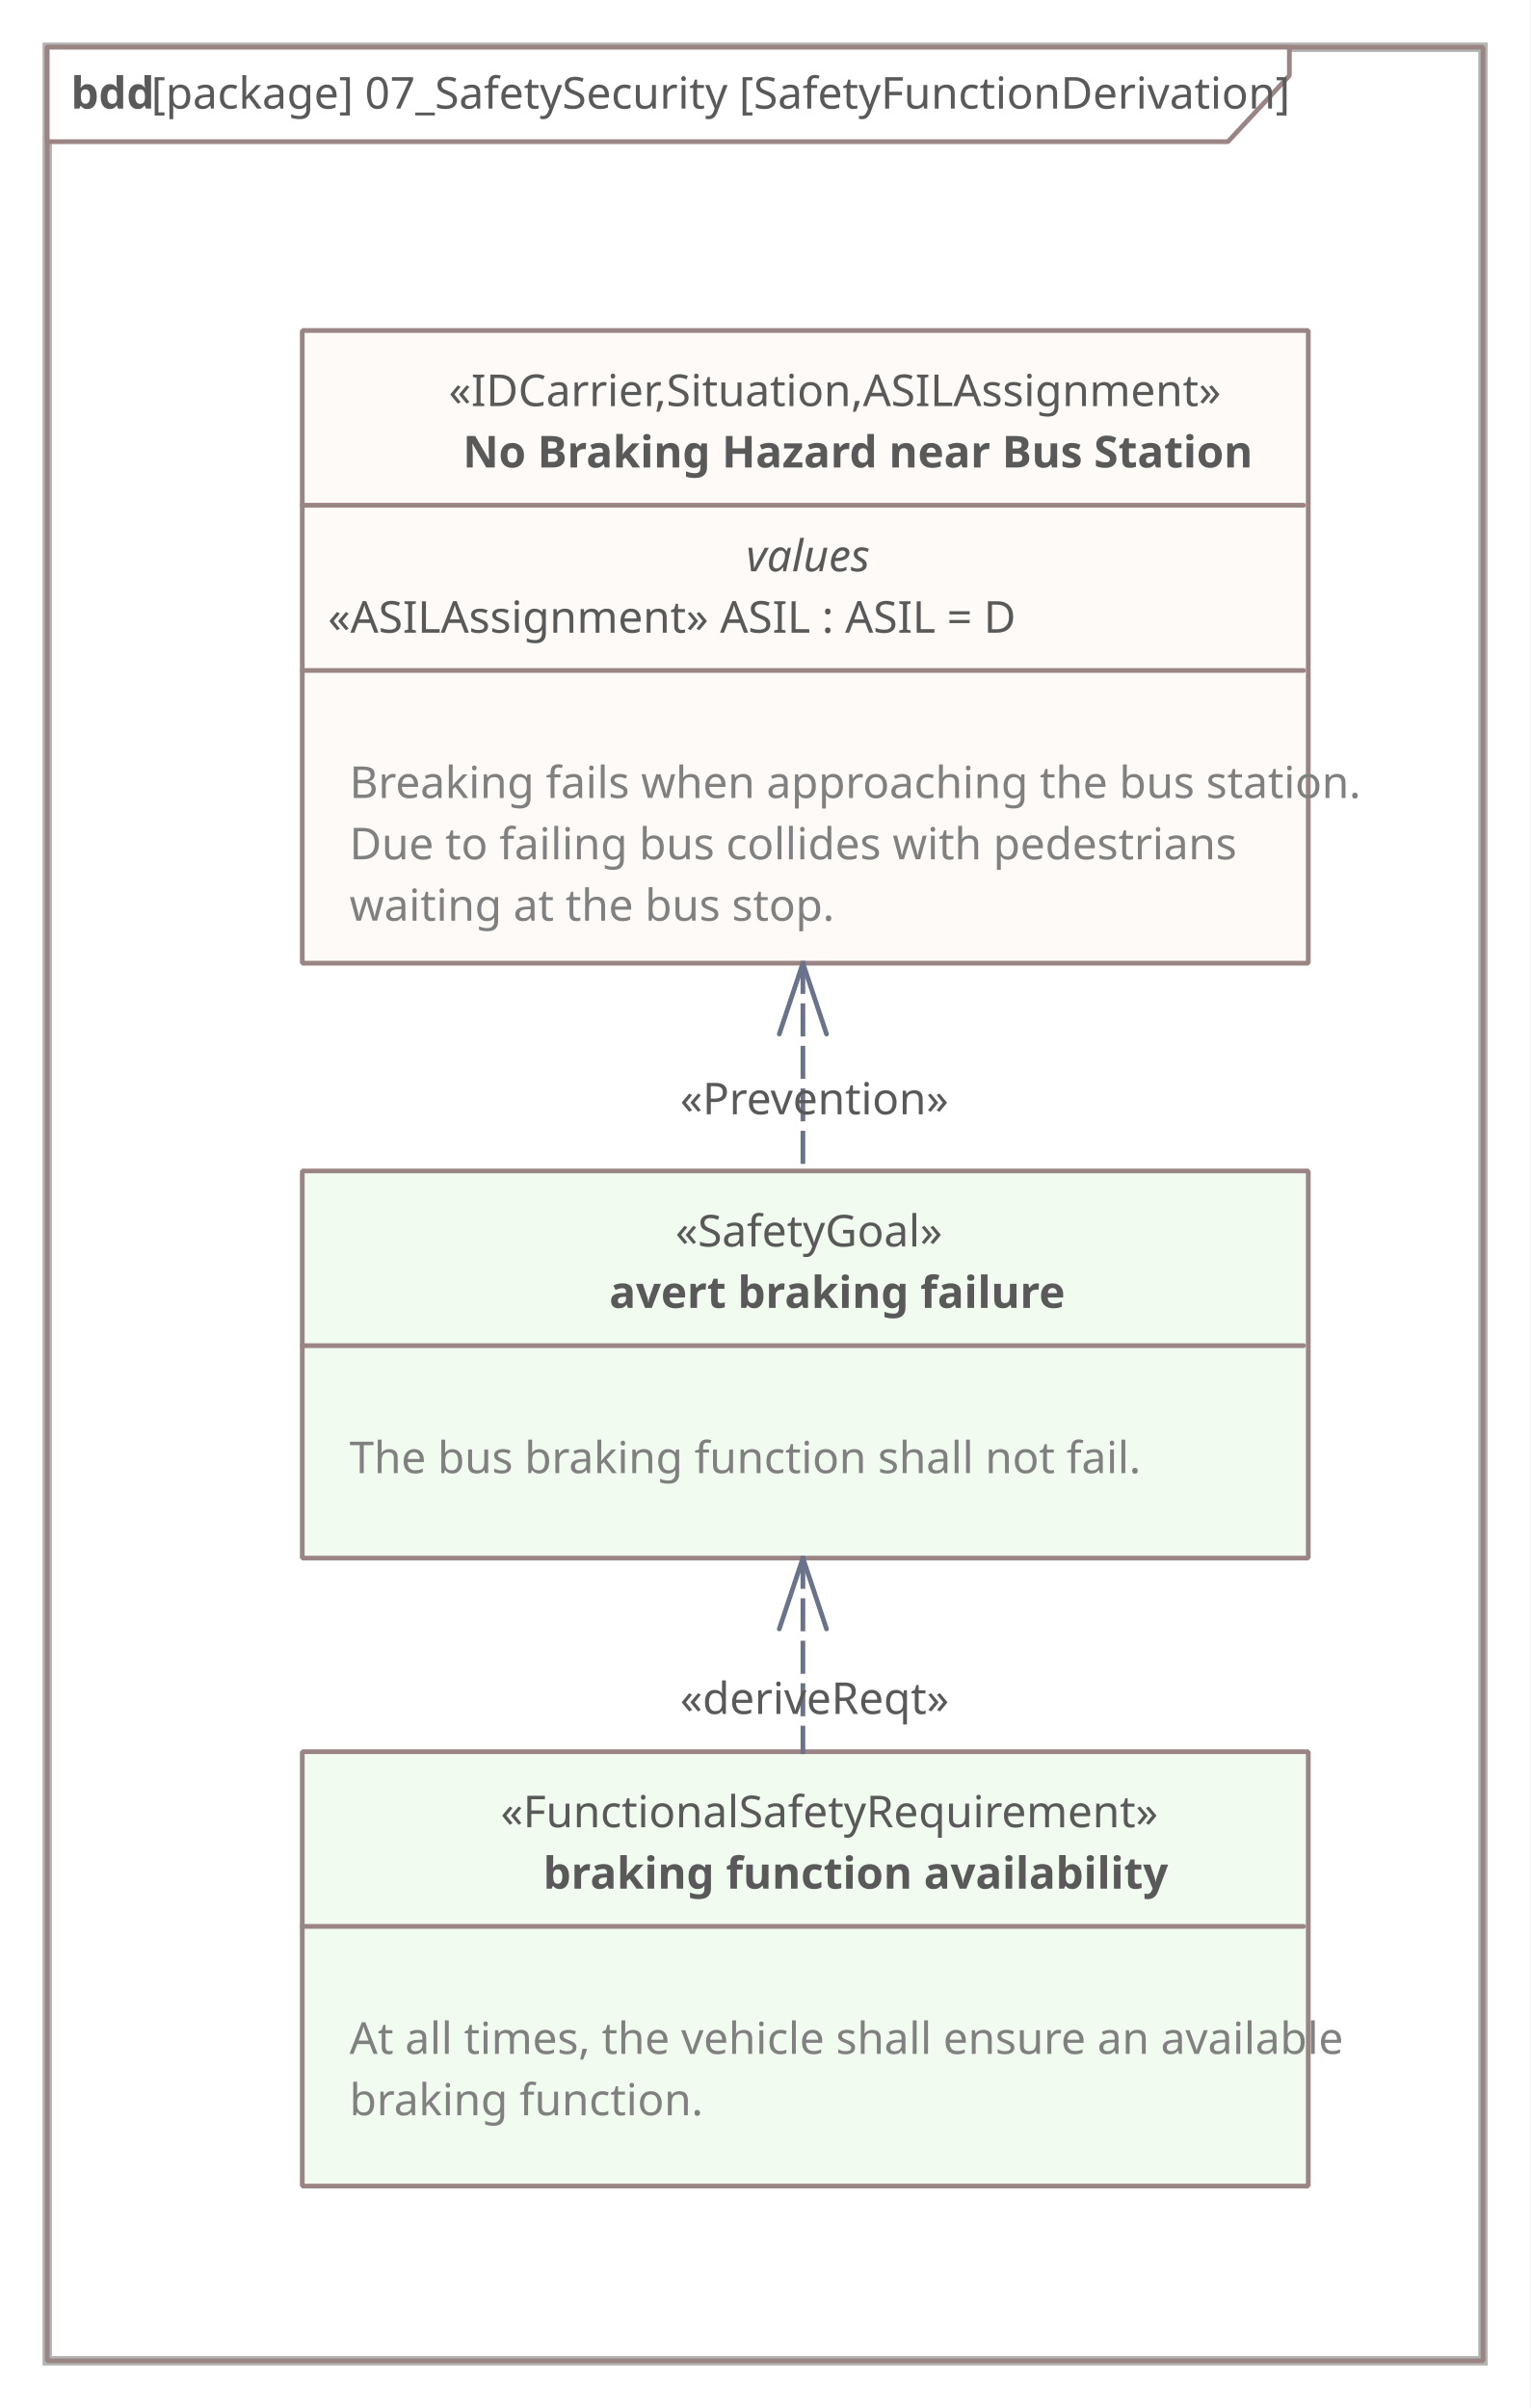
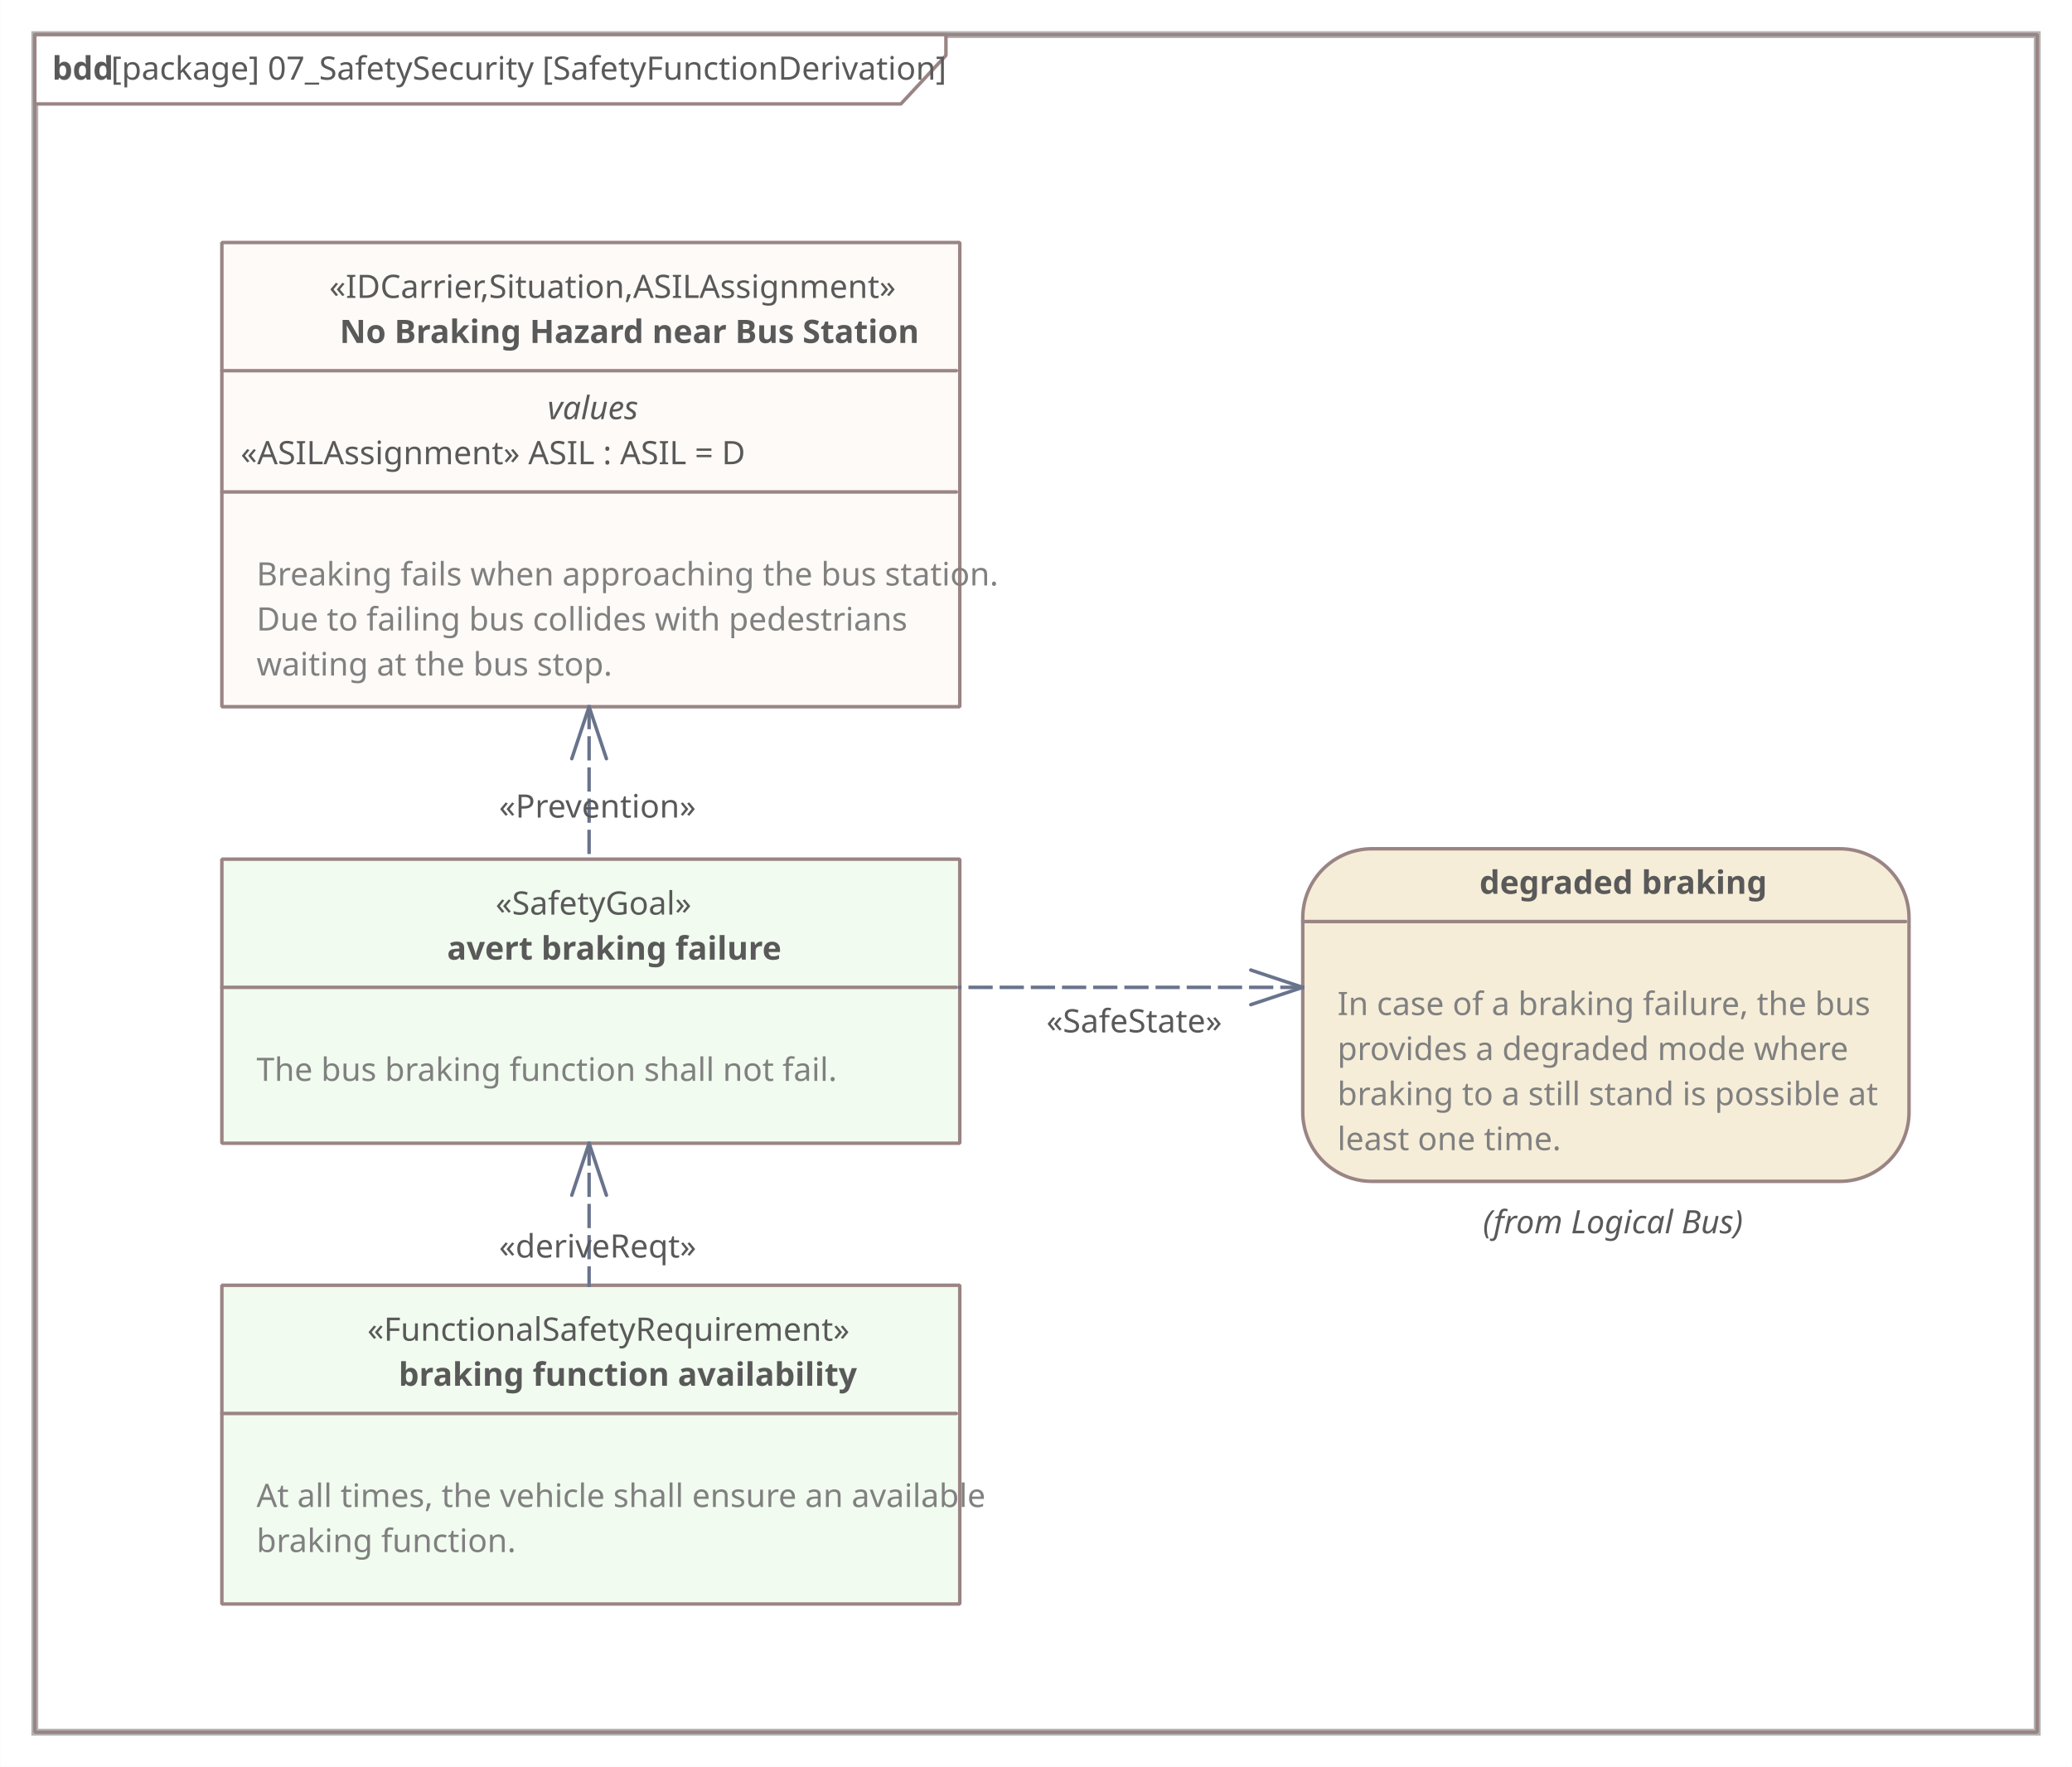
- <svg xmlns="http://www.w3.org/2000/svg" width="8.57cm" height="13.49cm" viewBox="0 0 324 510">
+ <svg xmlns="http://www.w3.org/2000/svg" width="15.82cm" height="13.49cm" viewBox="0 0 598 510">
  <g style="fill:#FFFFFF;fill-opacity:1.00;">
-     <rect x="0" y="0" width="324" height="510" shape-rendering="auto" />
+     <rect x="0" y="0" width="598" height="510" shape-rendering="auto" />
  </g>
  <g style="stroke-width:2;stroke-linecap:square;stroke-linejoin:miter; fill:#000000;fill-opacity:0.00; stroke:#B4B4B4; stroke-opacity:1.00">
-     <path d="M 10 10 L 10 500 L 314 500 L 314 10 L 10 10" shape-rendering="auto" />
+     <path d="M 10 10 L 10 500 L 588 500 L 588 10 L 10 10" shape-rendering="auto" />
  </g>
  <g style="stroke-width:1;stroke-linecap:round;stroke-linejoin:bevel; fill:#000000;fill-opacity:0.00; stroke:#9A8484; stroke-opacity:1.00">
-     <path d="M 10 10 L 10 500 L 314 500 L 314 10 L 10 10" shape-rendering="auto" />
+     <path d="M 10 10 L 10 500 L 588 500 L 588 10 L 10 10" shape-rendering="auto" />
  </g>
  <g style="stroke-width:1;stroke-linecap:round;stroke-linejoin:bevel; fill:#FFFFFF;fill-opacity:1.00; stroke:#9A8484; stroke-opacity:1.00">
    <path d="M 10 30 L 260 30 L 273 16 L 273 10 L 10 10 Z" shape-rendering="auto" />
  </g>
  <g style="stroke-width:1;stroke-linecap:round;stroke-linejoin:bevel; fill:#595959;fill-opacity:1.00; stroke:#000000; stroke-opacity:0.00">
    <text x="15.00" y="23.00" textLength="15" style="font-family:Calibri; font-weight:700; font-style:normal; font-size:7pt; fill:#595959;fill-opacity:1.00; stroke:#000000; stroke-opacity:0.00 stroke-width:0; white-space: pre;" xml:space="preserve" transform="rotate(-0.00 15.00 23.00)">bdd</text>
    <text x="32.00" y="23.00" textLength="224" style="font-family:Calibri; font-weight:0; font-style:normal; font-size:7pt; fill:#595959;fill-opacity:1.00; stroke:#000000; stroke-opacity:0.00 stroke-width:0; white-space: pre;" xml:space="preserve" transform="rotate(-0.00 32.00 23.00)">[package] 07_SafetySecurity [SafetyFunctionDerivation]</text>
  </g>
  <g style="stroke-width:1;stroke-linecap:round;stroke-linejoin:bevel; fill:#FDFAF7;fill-opacity:1.00; stroke:#9A8484; stroke-opacity:1.00">
    <rect x="64" y="70" width="213" height="134" rx="0.00" shape-rendering="auto" />
  </g>
  <g style="stroke-width:1;stroke-linecap:round;stroke-linejoin:bevel; fill:#595959;fill-opacity:1.00; stroke:#000000; stroke-opacity:0.00">
    <text x="95.00" y="86.00" textLength="151" style="font-family:Calibri; font-weight:0; font-style:normal; font-size:7pt; fill:#595959;fill-opacity:1.00; stroke:#000000; stroke-opacity:0.00 stroke-width:0; white-space: pre;" xml:space="preserve" transform="rotate(-0.00 95.00 86.00)">«IDCarrier,Situation,ASILAssignment»</text>
    <text x="98.00" y="99.00" textLength="145" style="font-family:Calibri; font-weight:700; font-style:normal; font-size:7pt; fill:#595959;fill-opacity:1.00; stroke:#000000; stroke-opacity:0.00 stroke-width:0; white-space: pre;" xml:space="preserve" transform="rotate(-0.00 98.00 99.00)">No Braking Hazard near Bus Station</text>
  </g>
  <g style="stroke-width:1;stroke-linecap:round;stroke-linejoin:bevel; fill:#000000;fill-opacity:0.00; stroke:#9A8484; stroke-opacity:1.00">
    <path d="M 64 107 L 276 107" shape-rendering="auto" />
  </g>
  <g style="stroke-width:1;stroke-linecap:round;stroke-linejoin:bevel; fill:#595959;fill-opacity:1.00; stroke:#000000; stroke-opacity:0.00">
    <text x="158.00" y="121.00" textLength="25" style="font-family:Calibri; font-weight:0; font-style:italic; font-size:7pt; fill:#595959;fill-opacity:1.00; stroke:#000000; stroke-opacity:0.00 stroke-width:0; white-space: pre;" xml:space="preserve" transform="rotate(-0.00 158.00 121.00)">values</text>
    <text x="67.00" y="134.00" textLength="137" style="font-family:Calibri; font-weight:0; font-style:normal; font-size:7pt; fill:#595959;fill-opacity:1.00; stroke:#000000; stroke-opacity:0.00 stroke-width:0; white-space: pre;" xml:space="preserve" transform="rotate(-0.00 67.00 134.00)"> «ASILAssignment» ASIL : ASIL = D</text>
  </g>
  <g style="stroke-width:1;stroke-linecap:round;stroke-linejoin:bevel; fill:#000000;fill-opacity:0.00; stroke:#9A8484; stroke-opacity:1.00">
    <path d="M 64 142 L 276 142" shape-rendering="auto" />
  </g>
  <g style="stroke-width:1;stroke-linecap:round;stroke-linejoin:bevel; fill:#808080;fill-opacity:1.00; stroke:#000000; stroke-opacity:0.00">
    <text x="74.00" y="169.00" textLength="191" style="font-family:Calibri; font-weight:0; font-style:normal; font-size:7pt; fill:#808080;fill-opacity:1.00; stroke:#000000; stroke-opacity:0.00 stroke-width:0; white-space: pre;" xml:space="preserve" transform="rotate(-0.00 74.00 169.00)">Breaking fails when approaching the bus station.</text>
    <text x="74.00" y="182.00" textLength="168" style="font-family:Calibri; font-weight:0; font-style:normal; font-size:7pt; fill:#808080;fill-opacity:1.00; stroke:#000000; stroke-opacity:0.00 stroke-width:0; white-space: pre;" xml:space="preserve" transform="rotate(-0.00 74.00 182.00)">Due to failing bus collides with pedestrians </text>
    <text x="74.00" y="195.00" textLength="92" style="font-family:Calibri; font-weight:0; font-style:normal; font-size:7pt; fill:#808080;fill-opacity:1.00; stroke:#000000; stroke-opacity:0.00 stroke-width:0; white-space: pre;" xml:space="preserve" transform="rotate(-0.00 74.00 195.00)">waiting at the bus stop.</text>
  </g>
  <g style="stroke-width:1;stroke-linecap:round;stroke-linejoin:bevel; fill:#F1FBEF;fill-opacity:1.00; stroke:#9A8484; stroke-opacity:1.00">
    <rect x="64" y="248" width="213" height="82" rx="0.00" shape-rendering="auto" />
  </g>
  <g style="stroke-width:1;stroke-linecap:round;stroke-linejoin:bevel; fill:#595959;fill-opacity:1.00; stroke:#000000; stroke-opacity:0.00">
    <text x="143.00" y="264.00" textLength="54" style="font-family:Calibri; font-weight:0; font-style:normal; font-size:7pt; fill:#595959;fill-opacity:1.00; stroke:#000000; stroke-opacity:0.00 stroke-width:0; white-space: pre;" xml:space="preserve" transform="rotate(-0.00 143.00 264.00)">«SafetyGoal»</text>
    <text x="129.00" y="277.00" textLength="83" style="font-family:Calibri; font-weight:700; font-style:normal; font-size:7pt; fill:#595959;fill-opacity:1.00; stroke:#000000; stroke-opacity:0.00 stroke-width:0; white-space: pre;" xml:space="preserve" transform="rotate(-0.00 129.00 277.00)">avert braking failure</text>
  </g>
  <g style="stroke-width:1;stroke-linecap:round;stroke-linejoin:bevel; fill:#000000;fill-opacity:0.00; stroke:#9A8484; stroke-opacity:1.00">
    <path d="M 64 285 L 276 285" shape-rendering="auto" />
  </g>
  <g style="stroke-width:1;stroke-linecap:round;stroke-linejoin:bevel; fill:#808080;fill-opacity:1.00; stroke:#000000; stroke-opacity:0.00">
    <text x="74.00" y="312.00" textLength="149" style="font-family:Calibri; font-weight:0; font-style:normal; font-size:7pt; fill:#808080;fill-opacity:1.00; stroke:#000000; stroke-opacity:0.00 stroke-width:0; white-space: pre;" xml:space="preserve" transform="rotate(-0.00 74.00 312.00)">The bus braking function shall not fail.</text>
  </g>
  <g style="stroke-width:1;stroke-linecap:round;stroke-linejoin:bevel; fill:#F1FBEF;fill-opacity:1.00; stroke:#9A8484; stroke-opacity:1.00">
    <rect x="64" y="371" width="213" height="92" rx="0.00" shape-rendering="auto" />
  </g>
  <g style="stroke-width:1;stroke-linecap:round;stroke-linejoin:bevel; fill:#595959;fill-opacity:1.00; stroke:#000000; stroke-opacity:0.00">
    <text x="106.00" y="387.00" textLength="128" style="font-family:Calibri; font-weight:0; font-style:normal; font-size:7pt; fill:#595959;fill-opacity:1.00; stroke:#000000; stroke-opacity:0.00 stroke-width:0; white-space: pre;" xml:space="preserve" transform="rotate(-0.00 106.00 387.00)">«FunctionalSafetyRequirement»</text>
    <text x="115.00" y="400.00" textLength="110" style="font-family:Calibri; font-weight:700; font-style:normal; font-size:7pt; fill:#595959;fill-opacity:1.00; stroke:#000000; stroke-opacity:0.00 stroke-width:0; white-space: pre;" xml:space="preserve" transform="rotate(-0.00 115.00 400.00)">braking function availability</text>
  </g>
  <g style="stroke-width:1;stroke-linecap:round;stroke-linejoin:bevel; fill:#000000;fill-opacity:0.00; stroke:#9A8484; stroke-opacity:1.00">
    <path d="M 64 408 L 276 408" shape-rendering="auto" />
  </g>
  <g style="stroke-width:1;stroke-linecap:round;stroke-linejoin:bevel; fill:#808080;fill-opacity:1.00; stroke:#000000; stroke-opacity:0.00">
    <text x="74.00" y="435.00" textLength="193" style="font-family:Calibri; font-weight:0; font-style:normal; font-size:7pt; fill:#808080;fill-opacity:1.00; stroke:#000000; stroke-opacity:0.00 stroke-width:0; white-space: pre;" xml:space="preserve" transform="rotate(-0.00 74.00 435.00)">At all times, the vehicle shall ensure an available </text>
    <text x="74.00" y="448.00" textLength="67" style="font-family:Calibri; font-weight:0; font-style:normal; font-size:7pt; fill:#808080;fill-opacity:1.00; stroke:#000000; stroke-opacity:0.00 stroke-width:0; white-space: pre;" xml:space="preserve" transform="rotate(-0.00 74.00 448.00)">braking function.</text>
  </g>
+   <g style="stroke-width:1;stroke-linecap:round;stroke-linejoin:bevel; fill:#F5EDD8;fill-opacity:1.00; stroke:#9A8484; stroke-opacity:1.00">
+     <rect x="376" y="245" width="175" height="96" rx="20.00" shape-rendering="auto" />
+   </g>
+   <g style="stroke-width:1;stroke-linecap:round;stroke-linejoin:bevel; fill:#595959;fill-opacity:1.00; stroke:#000000; stroke-opacity:0.00">
+     <text x="427.00" y="258.00" textLength="72" style="font-family:Calibri; font-weight:700; font-style:normal; font-size:7pt; fill:#595959;fill-opacity:1.00; stroke:#000000; stroke-opacity:0.00 stroke-width:0; white-space: pre;" xml:space="preserve" transform="rotate(-0.00 427.00 258.00)">degraded braking</text>
+   </g>
+   <g style="stroke-width:1;stroke-linecap:round;stroke-linejoin:bevel; fill:#000000;fill-opacity:0.00; stroke:#9A8484; stroke-opacity:1.00">
+     <path d="M 376 266 L 550 266" shape-rendering="auto" />
+   </g>
+   <g style="stroke-width:1;stroke-linecap:round;stroke-linejoin:bevel; fill:#808080;fill-opacity:1.00; stroke:#000000; stroke-opacity:0.00">
+     <text x="386.00" y="293.00" textLength="140" style="font-family:Calibri; font-weight:0; font-style:normal; font-size:7pt; fill:#808080;fill-opacity:1.00; stroke:#000000; stroke-opacity:0.00 stroke-width:0; white-space: pre;" xml:space="preserve" transform="rotate(-0.00 386.00 293.00)">In case of a braking failure, the bus </text>
+     <text x="386.00" y="306.00" textLength="135" style="font-family:Calibri; font-weight:0; font-style:normal; font-size:7pt; fill:#808080;fill-opacity:1.00; stroke:#000000; stroke-opacity:0.00 stroke-width:0; white-space: pre;" xml:space="preserve" transform="rotate(-0.00 386.00 306.00)">provides a degraded mode where </text>
+     <text x="386.00" y="319.00" textLength="140" style="font-family:Calibri; font-weight:0; font-style:normal; font-size:7pt; fill:#808080;fill-opacity:1.00; stroke:#000000; stroke-opacity:0.00 stroke-width:0; white-space: pre;" xml:space="preserve" transform="rotate(-0.00 386.00 319.00)">braking to a still stand is possible at </text>
+     <text x="386.00" y="332.00" textLength="59" style="font-family:Calibri; font-weight:0; font-style:normal; font-size:7pt; fill:#808080;fill-opacity:1.00; stroke:#000000; stroke-opacity:0.00 stroke-width:0; white-space: pre;" xml:space="preserve" transform="rotate(-0.00 386.00 332.00)">least one time.</text>
+   </g>
+   <g style="stroke-width:1;stroke-linecap:round;stroke-linejoin:bevel; fill:#595959;fill-opacity:1.00; stroke:#000000; stroke-opacity:0.00">
+     <text x="428.00" y="356.00" textLength="70" style="font-family:Calibri; font-weight:0; font-style:italic; font-size:7pt; fill:#595959;fill-opacity:1.00; stroke:#000000; stroke-opacity:0.00 stroke-width:0; white-space: pre;" xml:space="preserve" transform="rotate(-0.00 428.00 356.00)">(from Logical Bus)</text>
+   </g>
+   <g style="stroke-width:1;stroke-linecap:square;stroke-linejoin:round; fill:#000000;fill-opacity:0.00; stroke:#69738C; stroke-opacity:1.00" stroke-dasharray="6,3">
+     <path d="M 170 330 L 170 371 M 170 330" shape-rendering="auto" />
+   </g>
+   <g style="stroke-width:1;stroke-linecap:round;stroke-linejoin:bevel; fill:#000000;fill-opacity:0.00; stroke:#69738C; stroke-opacity:1.00">
+     <path d="M 175 345 L 170 330 L 165 345" shape-rendering="auto" />
+   </g>
  <g style="stroke-width:1;stroke-linecap:square;stroke-linejoin:round; fill:#000000;fill-opacity:0.00; stroke:#69738C; stroke-opacity:1.00" stroke-dasharray="6,3">
    <path d="M 170 204 L 170 248 M 170 204" shape-rendering="auto" />
  </g>
  <g style="stroke-width:1;stroke-linecap:round;stroke-linejoin:bevel; fill:#000000;fill-opacity:0.00; stroke:#69738C; stroke-opacity:1.00">
    <path d="M 175 219 L 170 204 L 165 219" shape-rendering="auto" />
  </g>
  <g style="stroke-width:1;stroke-linecap:square;stroke-linejoin:round; fill:#000000;fill-opacity:0.00; stroke:#69738C; stroke-opacity:1.00" stroke-dasharray="6,3">
-     <path d="M 170 330 L 170 371 M 170 330" shape-rendering="auto" />
+     <path d="M 376 285 L 277 285 M 376 285" shape-rendering="auto" />
  </g>
  <g style="stroke-width:1;stroke-linecap:round;stroke-linejoin:bevel; fill:#000000;fill-opacity:0.00; stroke:#69738C; stroke-opacity:1.00">
-     <path d="M 175 345 L 170 330 L 165 345" shape-rendering="auto" />
+     <path d="M 361 290 L 376 285 L 361 280" shape-rendering="auto" />
  </g>
  <g style="stroke-width:1;stroke-linecap:round;stroke-linejoin:bevel; fill:#595959;fill-opacity:1.00; stroke:#000000; stroke-opacity:0.00">
+     <text x="302.00" y="298.00" textLength="49" style="font-family:Calibri; font-weight:0; font-style:normal; font-size:7pt; fill:#595959;fill-opacity:1.00; stroke:#000000; stroke-opacity:0.00 stroke-width:0; white-space: pre;" xml:space="preserve" transform="rotate(-0.00 302.00 298.00)">«SafeState»</text>
+     <text x="144.00" y="363.00" textLength="53" style="font-family:Calibri; font-weight:0; font-style:normal; font-size:7pt; fill:#595959;fill-opacity:1.00; stroke:#000000; stroke-opacity:0.00 stroke-width:0; white-space: pre;" xml:space="preserve" transform="rotate(-0.00 144.00 363.00)">«deriveReqt»</text>
    <text x="144.00" y="236.00" textLength="53" style="font-family:Calibri; font-weight:0; font-style:normal; font-size:7pt; fill:#595959;fill-opacity:1.00; stroke:#000000; stroke-opacity:0.00 stroke-width:0; white-space: pre;" xml:space="preserve" transform="rotate(-0.00 144.00 236.00)">«Prevention»</text>
-     <text x="144.00" y="363.00" textLength="53" style="font-family:Calibri; font-weight:0; font-style:normal; font-size:7pt; fill:#595959;fill-opacity:1.00; stroke:#000000; stroke-opacity:0.00 stroke-width:0; white-space: pre;" xml:space="preserve" transform="rotate(-0.00 144.00 363.00)">«deriveReqt»</text>
  </g>
</svg>
